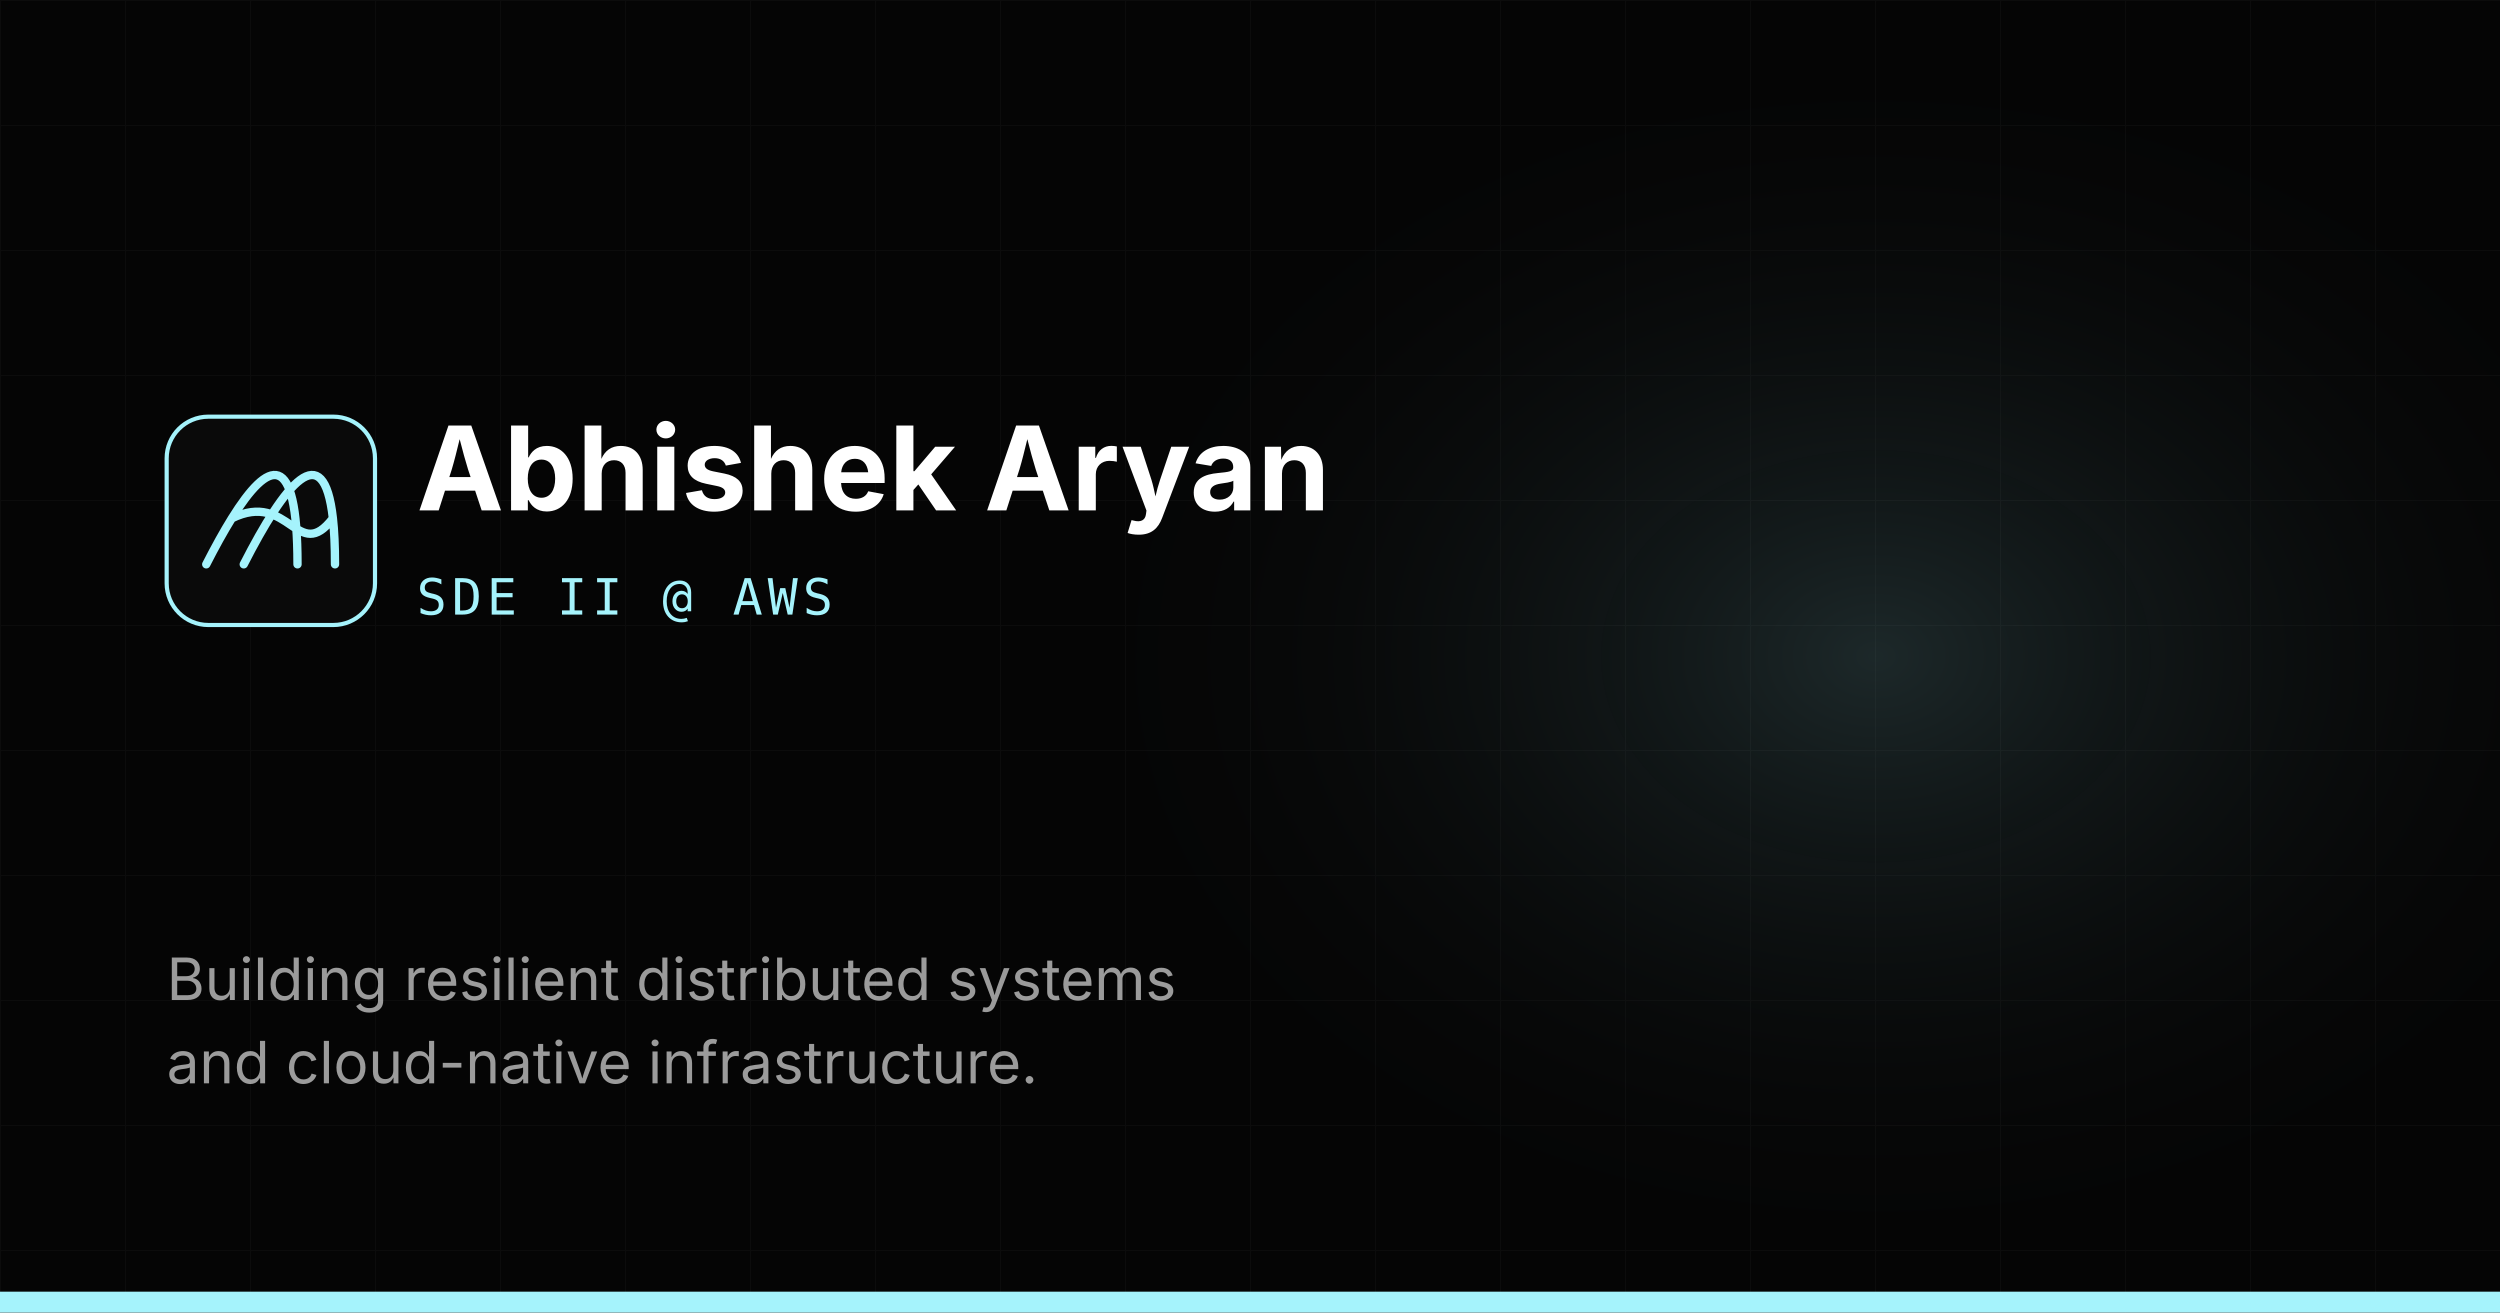
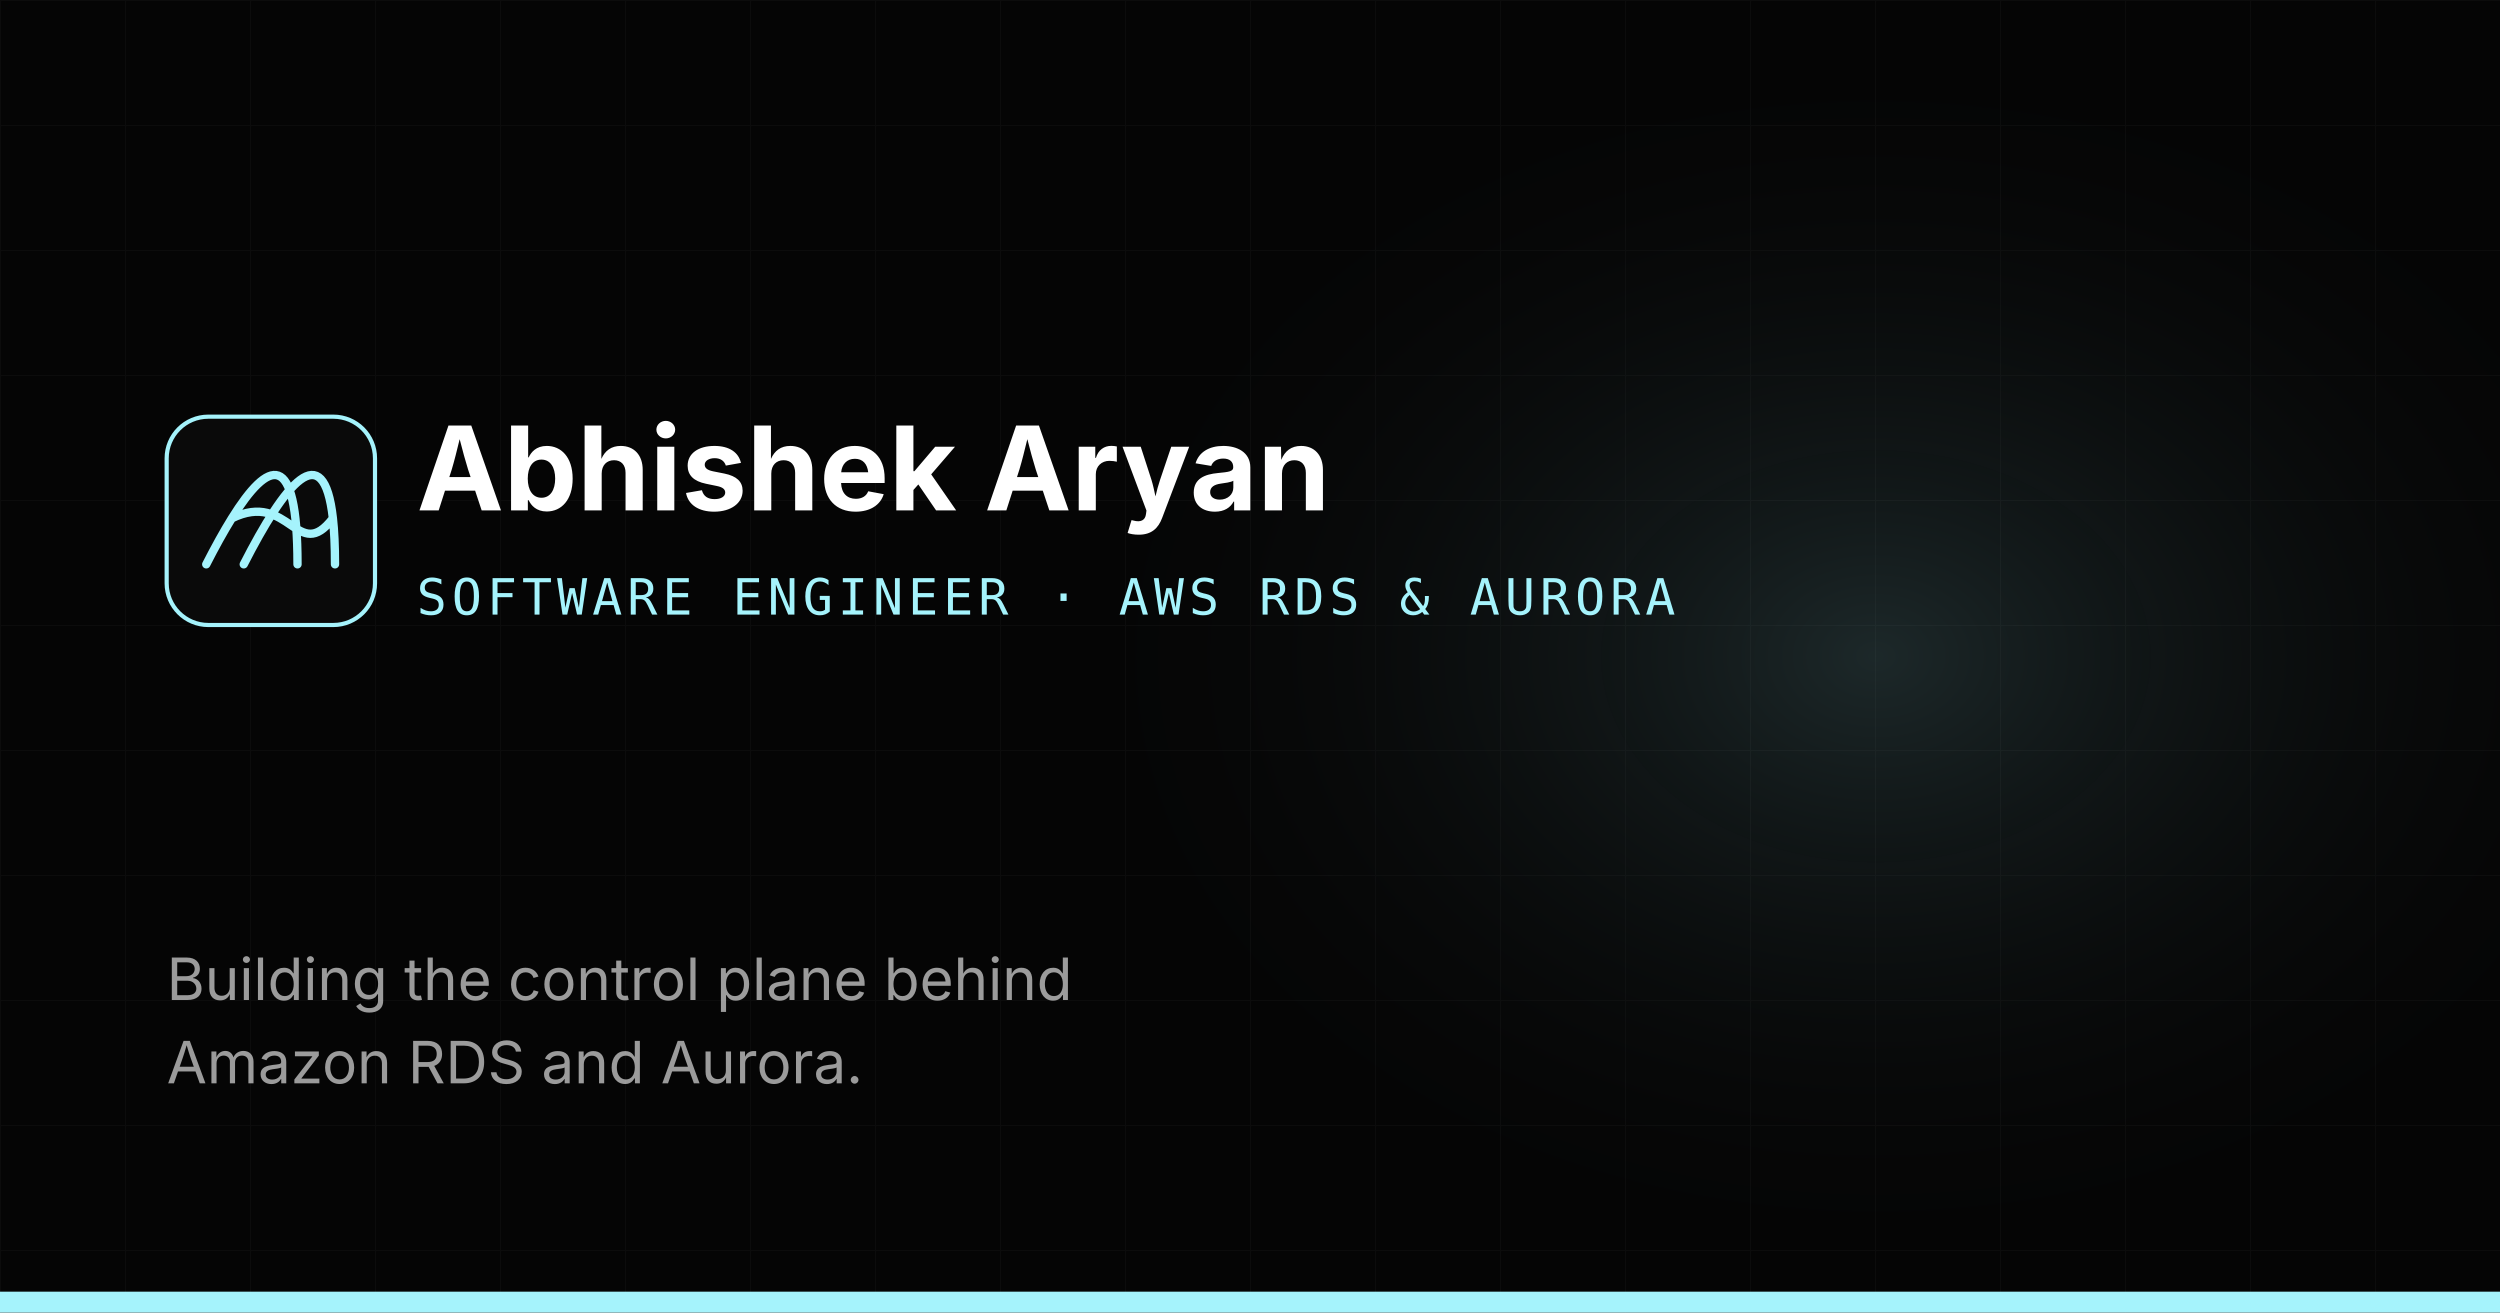
<svg xmlns="http://www.w3.org/2000/svg" viewBox="0 0 1200 630">
  <rect width="1200" height="630" fill="#050505" />
  <defs>
    <pattern id="grid" width="60" height="60" patternUnits="userSpaceOnUse">
      <path d="M 60 0 L 0 0 0 60" fill="none" stroke="rgba(255,255,255,0.03)" stroke-width="1" />
    </pattern>
  </defs>
  <rect width="1200" height="630" fill="url(#grid)" />
  <ellipse cx="900" cy="315" rx="400" ry="300" fill="url(#glow)" opacity="0.15" />
  <defs>
    <radialGradient id="glow">
      <stop offset="0%" stop-color="#a5f3fc" />
      <stop offset="100%" stop-color="transparent" />
    </radialGradient>
  </defs>
  <g transform="translate(80, 200)">
    <rect width="100" height="100" rx="20" fill="#0a0a0a" stroke="#a5f3fc" stroke-width="2" />
    <g transform="translate(17 26) scale(0.2)">
      <path d="M10 224.384C30.949 183.371 51.619 145.82 71.401 114M229 224.384C229 -55.362 158.89 -26.73 71.401 114M100 224.384C198.944 30.678 291.667 -85.802 313.946 114M319 224.384C319 180.132 317.246 143.596 313.946 114M71.401 114C209.965 46.193 229 224.384 313.946 114" stroke="#a5f3fc" stroke-width="20" stroke-linecap="round" stroke-linejoin="round" fill="none" />
    </g>
  </g>
  <text x="200" y="245" font-family="system-ui, -apple-system, sans-serif" font-size="56" font-weight="700" fill="white">Abhishek Aryan</text>
-   <text x="200" y="295" font-family="monospace" font-size="24" fill="#a5f3fc" letter-spacing="0.1em">SDE II @ AWS</text>
-   <text x="80" y="480" font-family="system-ui, -apple-system, sans-serif" font-size="28" fill="rgba(255,255,255,0.6)">Building resilient distributed systems</text>
-   <text x="80" y="520" font-family="system-ui, -apple-system, sans-serif" font-size="28" fill="rgba(255,255,255,0.6)">and cloud-native infrastructure.</text>
+   <text x="200" y="295" font-family="monospace" font-size="24" fill="#a5f3fc" letter-spacing="0.1em">SOFTWARE ENGINEER · AWS RDS &amp; AURORA</text>
+   <text x="80" y="480" font-family="system-ui, -apple-system, sans-serif" font-size="28" fill="rgba(255,255,255,0.6)">Building the control plane behind</text>
+   <text x="80" y="520" font-family="system-ui, -apple-system, sans-serif" font-size="28" fill="rgba(255,255,255,0.6)">Amazon RDS and Aurora.</text>
  <rect x="0" y="620" width="1200" height="10" fill="#a5f3fc" />
</svg>
